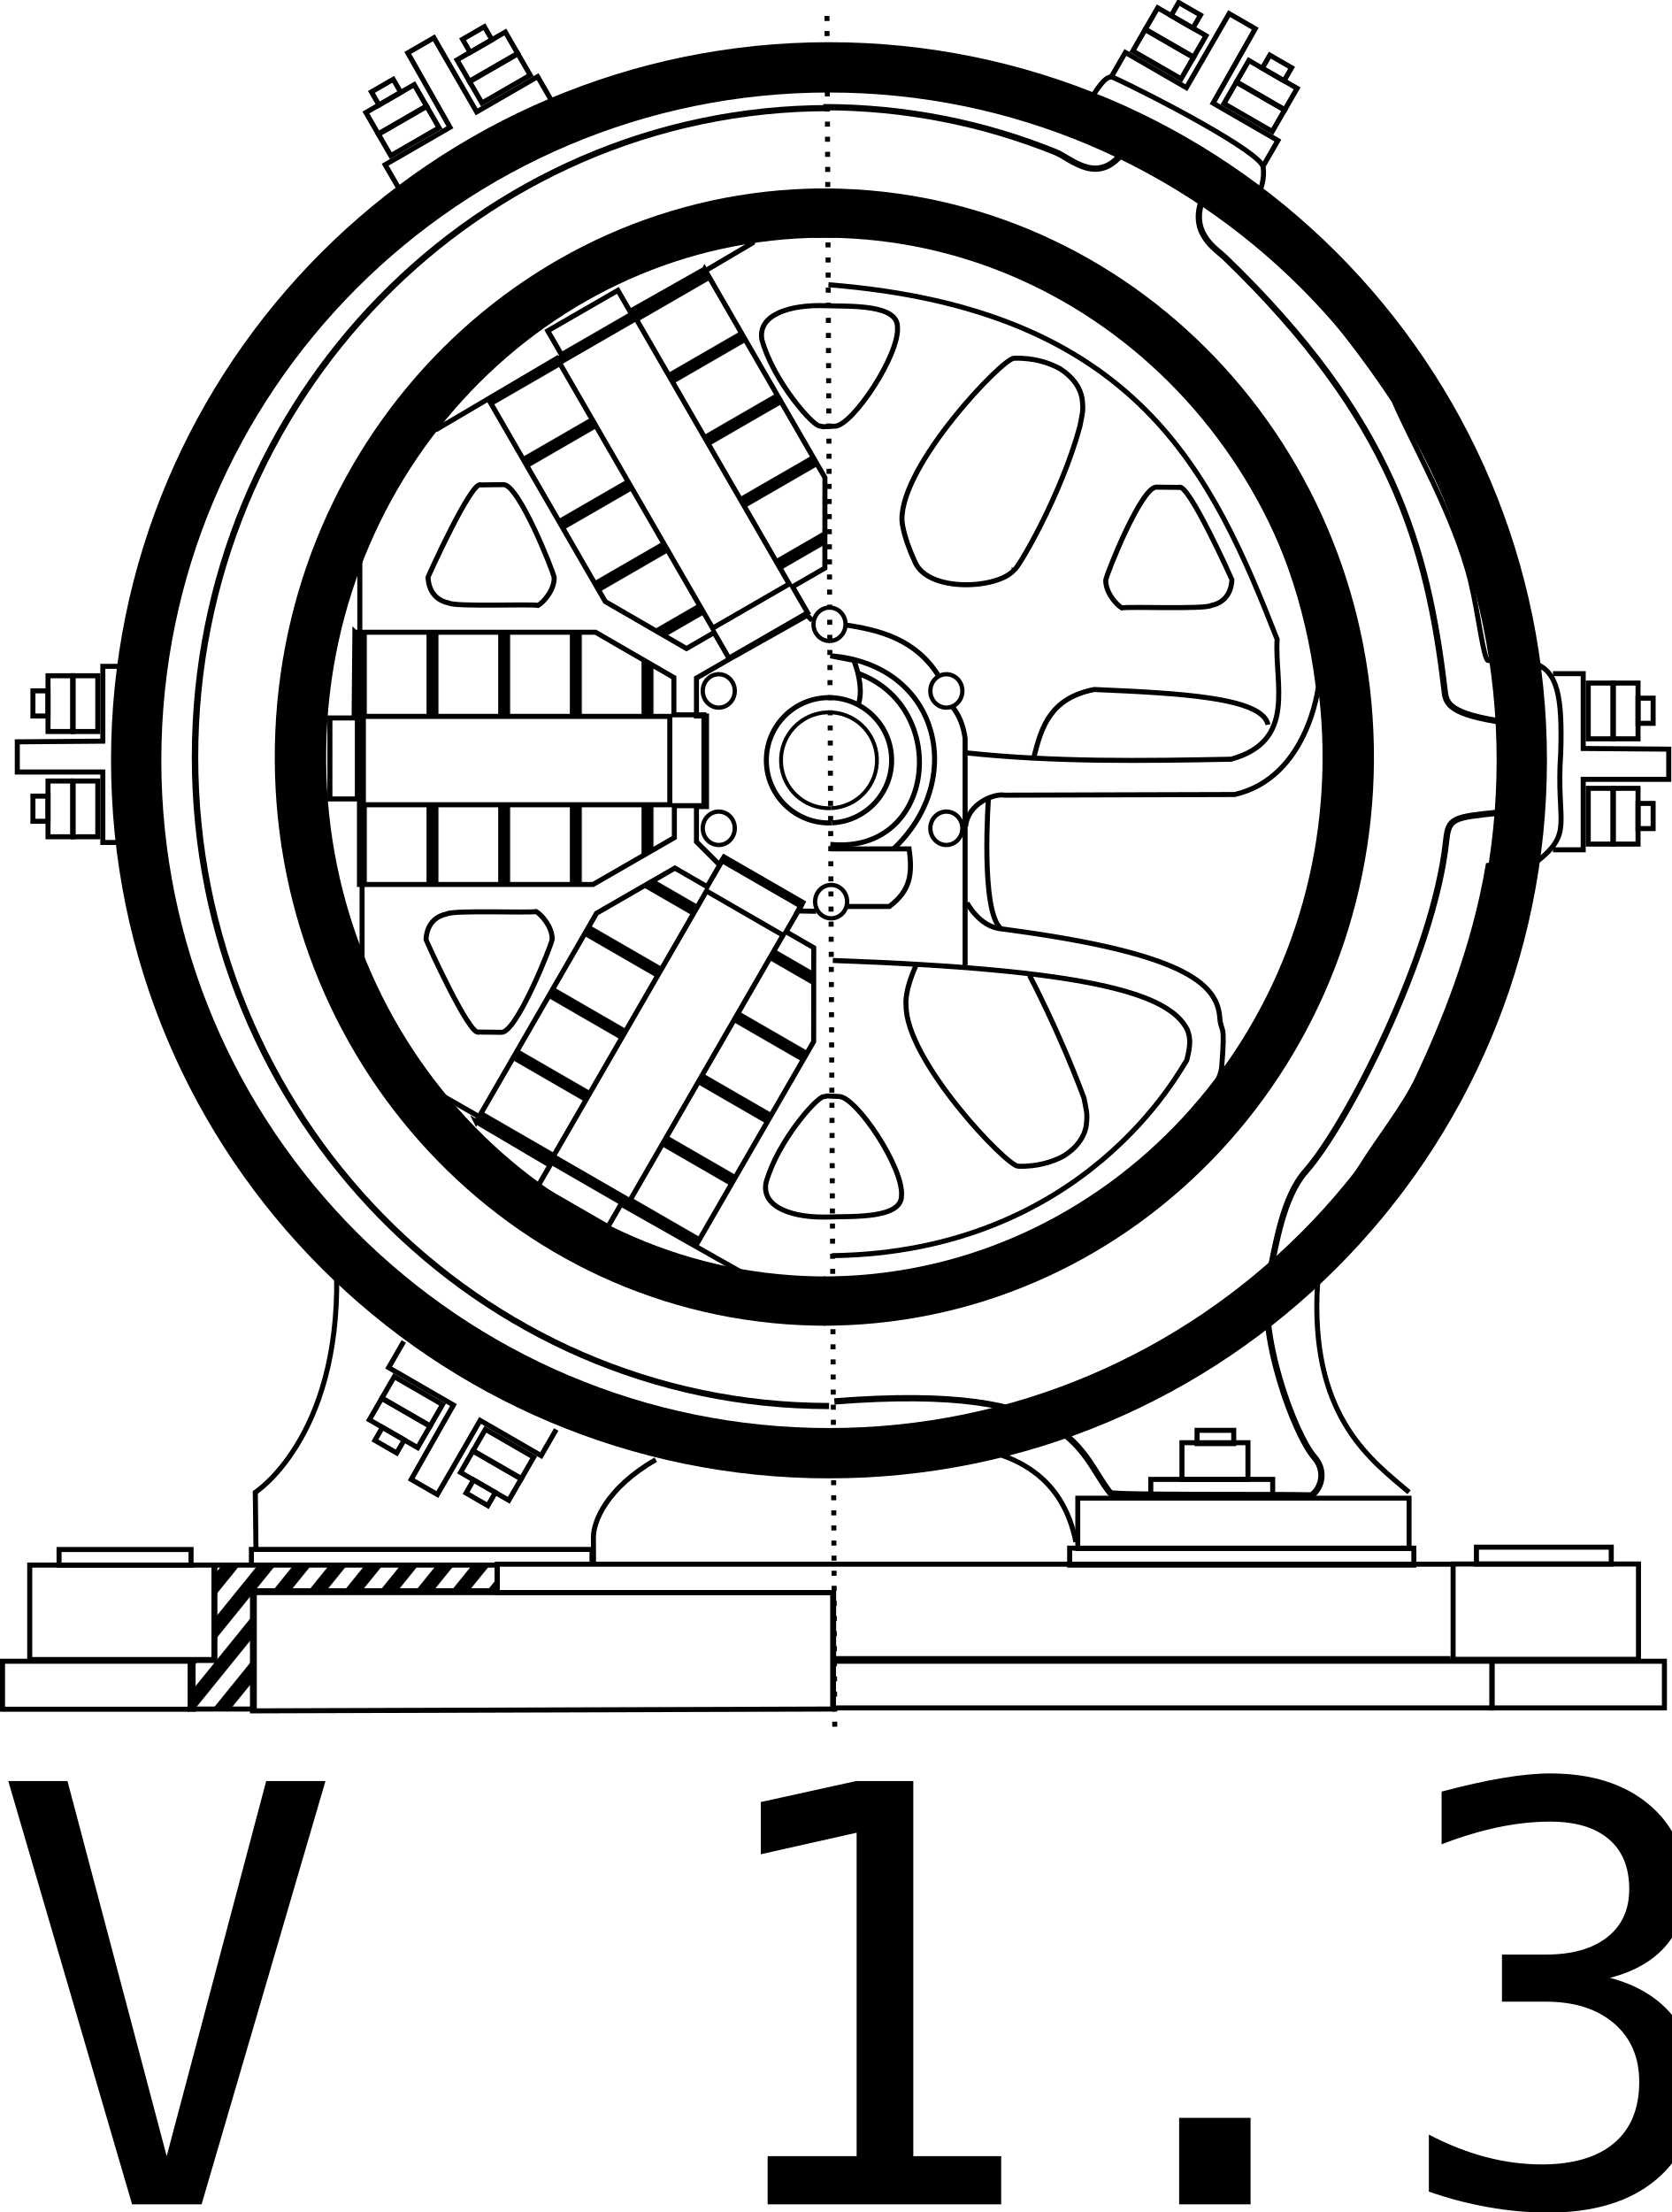
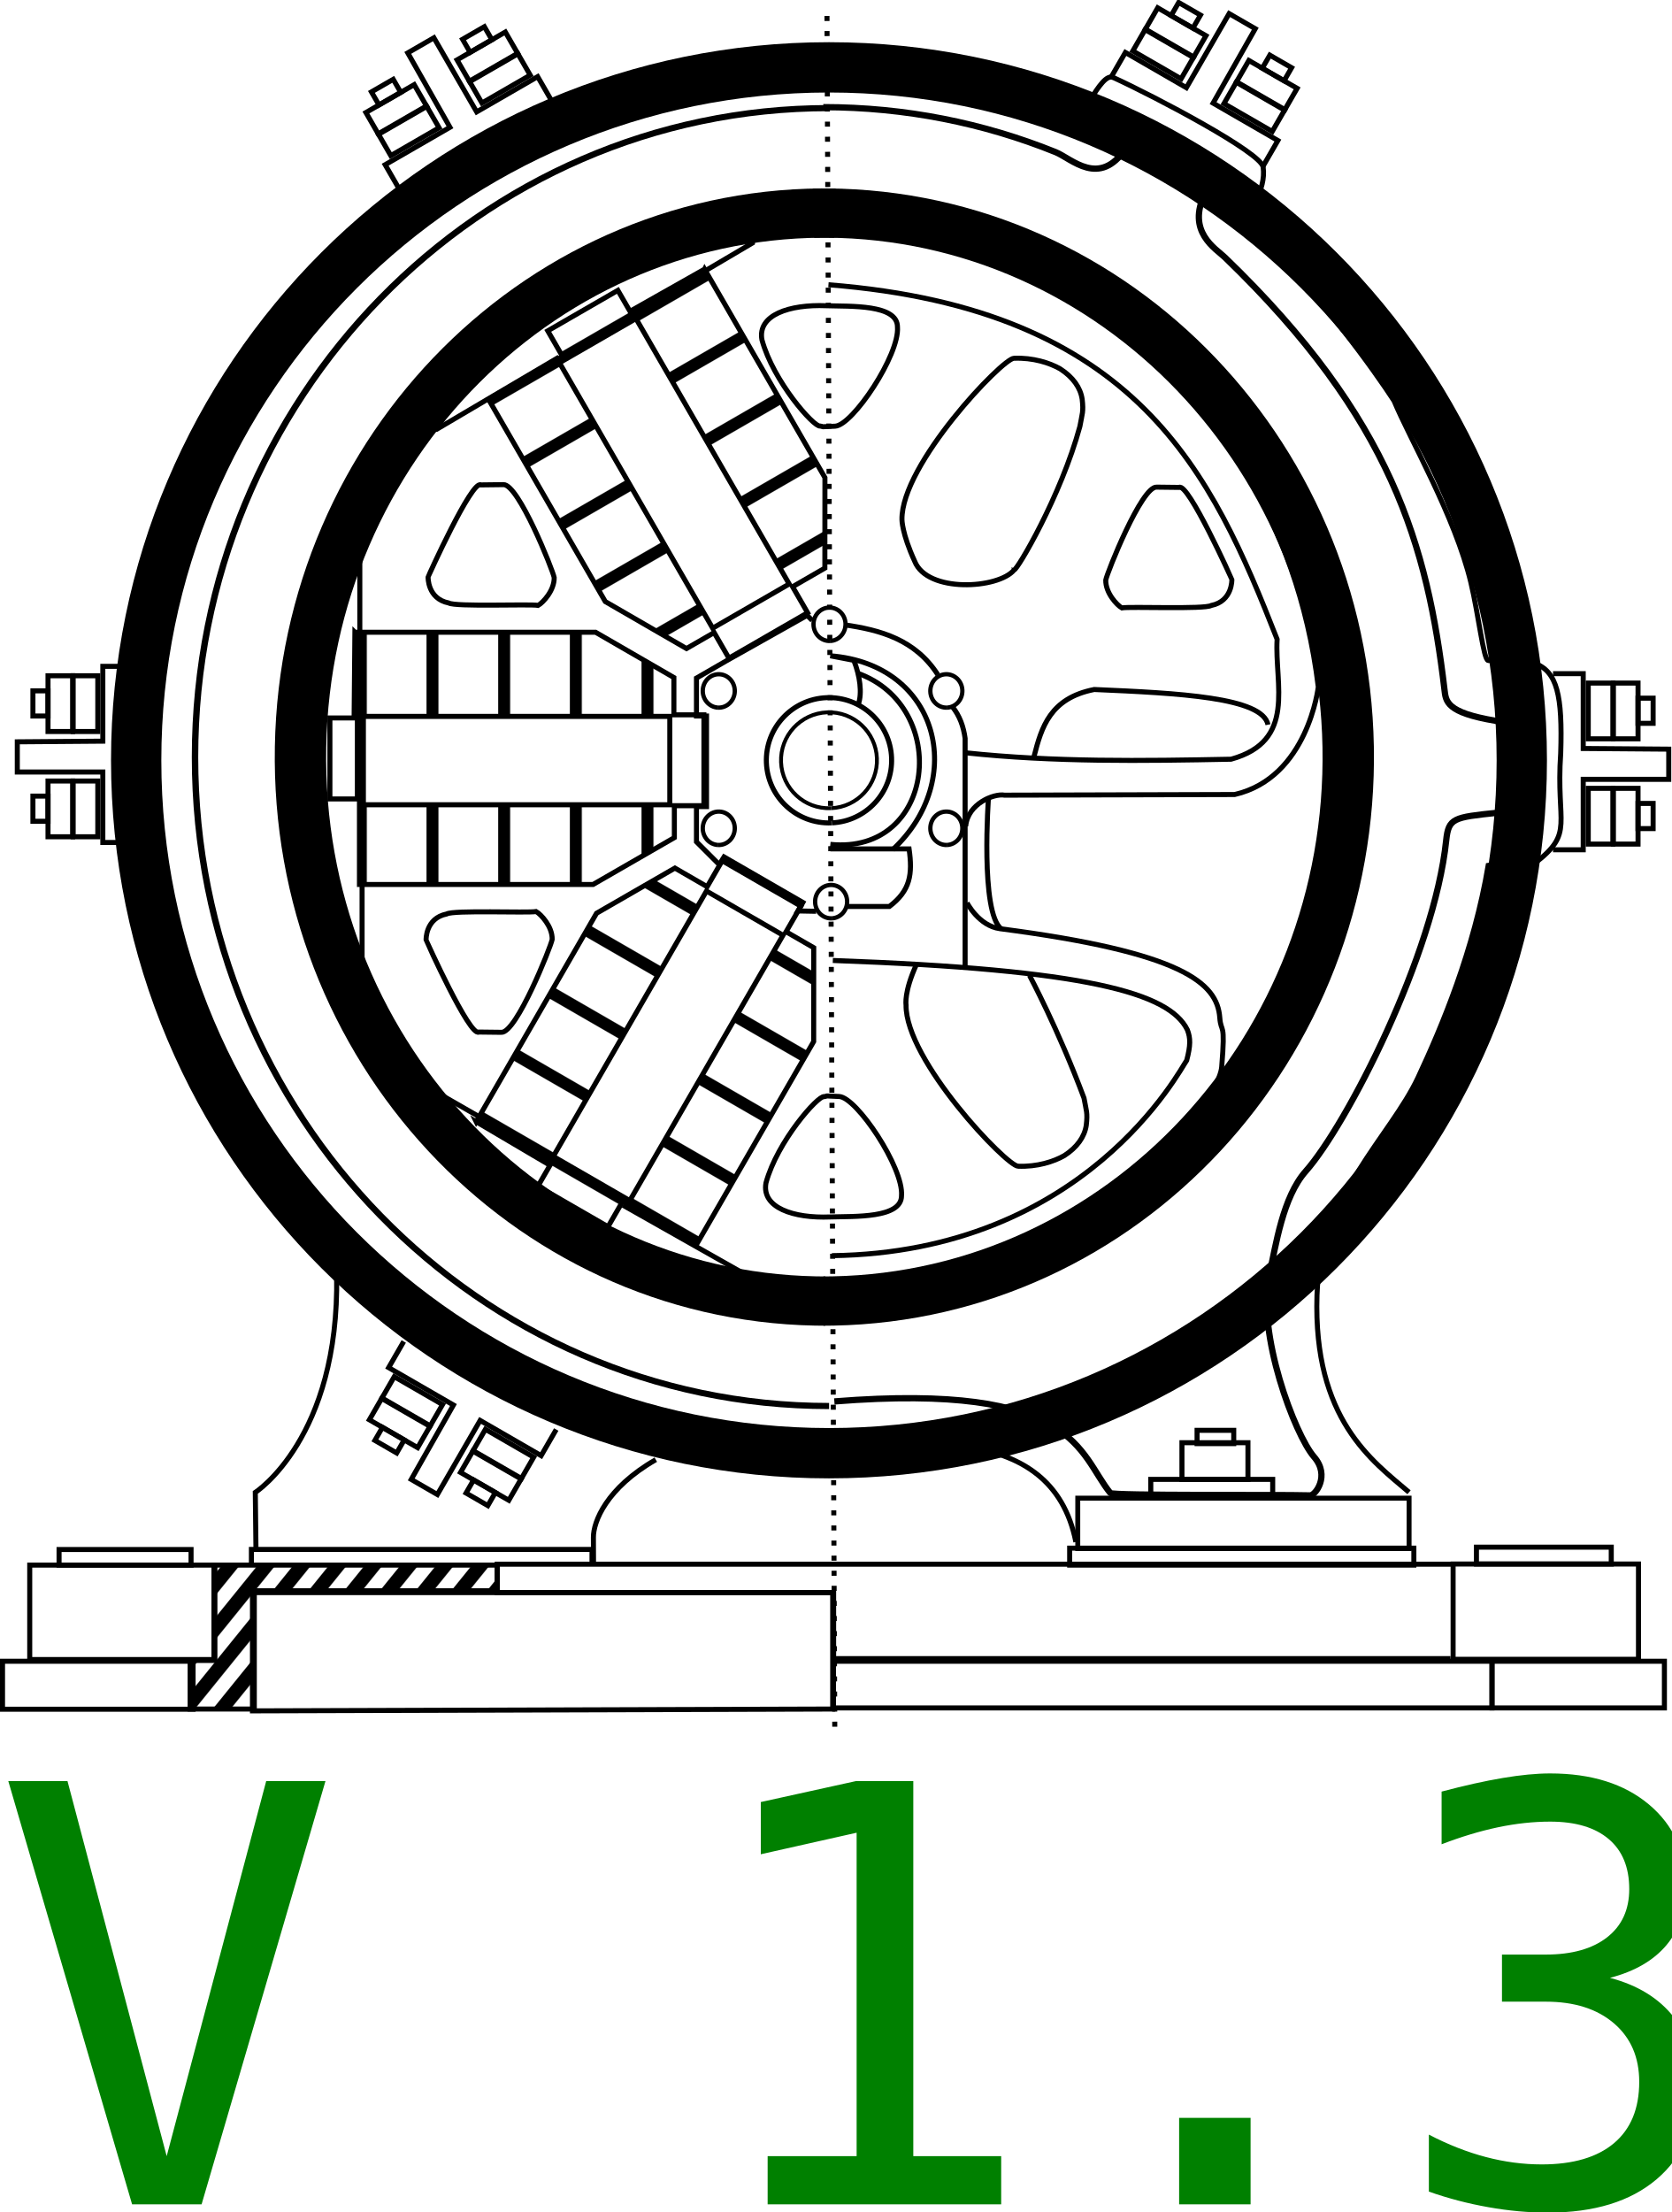
<svg xmlns="http://www.w3.org/2000/svg" xmlns:xlink="http://www.w3.org/1999/xlink" id="svg2" version="1.1" width="332.2" height="439.614">
  <defs id="defs6">
    <pattern xlink:href="#pattern5175" id="pattern3266" patternTransform="matrix(2.143727,1.735777,-5.873137,7.253469,-1.5613,4.55477)" />
    <pattern xlink:href="#pattern7426-9" id="pattern5175" patternTransform="matrix(2.143727,1.735777,-5.873137,7.253469,393.4046,422.3592)" />
    <pattern id="Strips1_5" patternTransform="matrix(2.374365,0,0,23.24452,963.3226,-26.48904)" height="1" width="6" patternUnits="userSpaceOnUse">
      <rect id="rect4506" height="2" width="1" y="-0.5" x="0" style="fill:black;stroke:none" />
    </pattern>
    <pattern xlink:href="#pattern6826-1" id="pattern7426" patternTransform="matrix(2.143727,1.735777,-5.873137,7.253469,933.9563,-0.700572)" />
    <pattern xlink:href="#pattern5977" id="pattern6863" patternTransform="matrix(0.122162,0,0,0.8356573,-2.382726,21.0702)" />
    <pattern xlink:href="#pattern5803-2" id="pattern6826" patternTransform="matrix(0.5677918,0.4597413,-4.527338,5.591374,-2.382726,21.0702)" />
    <pattern xlink:href="#pattern5773-9" id="pattern6796" patternTransform="matrix(0.2799628,0,0,14.25695,-2.382726,21.0702)" />
    <pattern xlink:href="#pattern5770-4" id="pattern6793" patternTransform="matrix(0.1399814,0.2424549,-12.34688,7.128476,212.5235,-49.50297)" />
    <pattern xlink:href="#pattern5767-6" id="pattern6790" patternTransform="matrix(0.1399814,-0.2424549,-12.34688,-7.128476,211.4627,395.3982)" />
    <pattern patternTransform="matrix(0.122162,0,0,0.8356573,-2.382726,-6.9298)" id="pattern5977" xlink:href="#pattern5840-2" />
    <pattern xlink:href="#pattern2955-9-0" id="pattern5767-6" patternTransform="matrix(0.1399814,-0.2424549,-12.34688,-7.128476,211.4627,367.3982)" />
    <pattern patternTransform="matrix(0.1399814,-0.2424549,-12.34688,-7.128476,213.8454,374.328)" id="pattern2955-9-0" xlink:href="#pattern2922-5-3-1" />
    <pattern patternTransform="matrix(0.1399814,0.2424549,-12.34688,7.128476,214.9062,-70.57317)" id="pattern2922-5-3-1" xlink:href="#Strips1_2-8-0-2-2" />
    <pattern id="Strips1_2-8-0-2-2" patternTransform="scale(0.2799628,14.25695)" height="1" width="3" patternUnits="userSpaceOnUse">
      <rect id="rect4410-9-4-0-5" height="2" width="1" y="-0.5" x="0" style="fill:black;stroke:none" />
    </pattern>
    <pattern xlink:href="#pattern2922-3-2" id="pattern5770-4" patternTransform="matrix(0.1399814,0.2424549,-12.34688,7.128476,212.5235,-77.50297)" />
    <pattern patternTransform="matrix(0.1399814,0.2424549,-12.34688,7.128476,214.9062,-70.57317)" id="pattern2922-3-2" xlink:href="#Strips1_2-8-7-5" />
    <pattern id="Strips1_2-8-7-5" patternTransform="scale(0.2799628,14.25695)" height="1" width="3" patternUnits="userSpaceOnUse">
      <rect id="rect4410-9-7-3" height="2" width="1" y="-0.5" x="0" style="fill:black;stroke:none" />
    </pattern>
    <pattern xlink:href="#Strips1_2-7-6" id="pattern5773-9" patternTransform="matrix(0.2799628,0,0,14.25695,-2.382726,-6.9298)" />
    <pattern id="Strips1_2-7-6" patternTransform="scale(0.2799628,14.25695)" height="1" width="3" patternUnits="userSpaceOnUse">
      <rect id="rect4410-7-3" height="2" width="1" y="-0.5" x="0" style="fill:black;stroke:none" />
    </pattern>
    <pattern xlink:href="#Strips1_1-8-8" id="pattern5803-2" patternTransform="matrix(0.5677918,0.4597413,-4.527338,5.591374,-2.382726,-6.9298)" />
    <pattern id="Strips1_1-8-8" patternTransform="matrix(0.5677918,0.4597413,-4.527338,5.591374,0,0)" height="1" width="2" patternUnits="userSpaceOnUse">
      <rect id="rect4496-0-1" height="2" width="1" y="-0.5" x="0" style="fill:black;stroke:none" />
    </pattern>
    <pattern xlink:href="#Wavy-5-5" id="pattern5840-2" patternTransform="matrix(0.122162,0,0,0.8356573,947.491,0)" />
    <pattern id="Wavy-5-5" height="5.181" width="30.066" patternUnits="userSpaceOnUse" patternTransform="scale(0.122162,0.8356573)">
      <path id="path5116-5-3" d="M 7.597,0.061 C 5.079,-0.187 2.656,0.302 -0.01,1.788 L -0.01,3.061 C 2.773,1.431 5.173,1.052 7.472,1.280 C 9.770,1.508 11.969,2.361 14.253,3.218 C 18.820,4.931 23.804,6.676 30.066,3.061 L 30.062,1.788 C 23.622,5.497 19.246,3.770 14.691,2.061 C 12.413,1.207 10.115,0.311 7.597,0.061 z " style="fill:black;stroke:none;" />
    </pattern>
    <pattern xlink:href="#pattern5803-2-7" id="pattern6826-1" patternTransform="matrix(0.5677918,0.4597413,-4.527338,5.591374,-2.382726,21.0702)" />
    <pattern xlink:href="#Strips1_1-8-8-3" id="pattern5803-2-7" patternTransform="matrix(0.5677918,0.4597413,-4.527338,5.591374,-2.382726,-6.9298)" />
    <pattern id="Strips1_1-8-8-3" patternTransform="matrix(0.5677918,0.4597413,-4.527338,5.591374,0,0)" height="1" width="2" patternUnits="userSpaceOnUse">
      <rect id="rect4496-0-1-2" height="2" width="1" y="-0.5" x="0" style="fill:black;stroke:none" />
    </pattern>
    <pattern patternTransform="matrix(1.187183,2.056261,-20.13035,11.62226,1129.898,-58.34069)" id="pattern3000" xlink:href="#Strips1_5-1" />
    <pattern id="Strips1_5-1" patternTransform="matrix(2.374365,0,0,23.24452,933.1368,-26.48904)" height="1" width="6" patternUnits="userSpaceOnUse">
      <rect id="rect4506-7" height="2" width="1" y="-0.5" x="0" style="fill:black;stroke:none" />
    </pattern>
    <pattern patternTransform="matrix(1.187183,-2.056261,20.13035,11.62226,822.9459,183.4257)" id="pattern3032" xlink:href="#Strips1_5-9" />
    <pattern id="Strips1_5-9" patternTransform="matrix(2.374365,0,0,23.24452,933.1368,-26.48904)" height="1" width="6" patternUnits="userSpaceOnUse">
      <rect id="rect4506-0" height="2" width="1" y="-0.5" x="0" style="fill:black;stroke:none" />
    </pattern>
    <pattern patternTransform="matrix(1.187183,-2.056261,20.13035,11.62226,877.0415,183.8742)" id="pattern3027" xlink:href="#Strips1_5-93" />
    <pattern id="Strips1_5-93" patternTransform="matrix(2.374365,0,0,23.24452,909.1368,-26.48904)" height="1" width="6" patternUnits="userSpaceOnUse">
      <rect id="rect4506-5" height="2" width="1" y="-0.5" x="0" style="fill:black;stroke:none" />
    </pattern>
    <pattern patternTransform="matrix(1.187183,2.056261,-20.13035,11.62226,1185.961,-59.59093)" id="pattern3060" xlink:href="#pattern3027-0" />
    <pattern patternTransform="matrix(1.187183,-2.056261,20.13035,11.62226,822.8557,183.8742)" id="pattern3027-0" xlink:href="#Strips1_5-93-5" />
    <pattern id="Strips1_5-93-5" patternTransform="matrix(2.374365,0,0,23.24452,909.1368,-26.48904)" height="1" width="6" patternUnits="userSpaceOnUse">
      <rect id="rect4506-5-6" height="2" width="1" y="-0.5" x="0" style="fill:black;stroke:none" />
    </pattern>
    <pattern patternTransform="matrix(1.187183,2.056261,-20.13035,11.62226,645.409,363.4689)" id="pattern3060-9" xlink:href="#pattern3027-0-6" />
    <pattern patternTransform="matrix(1.187183,-2.056261,20.13035,11.62226,822.8557,183.8742)" id="pattern3027-0-6" xlink:href="#Strips1_5-93-5-6" />
    <pattern id="Strips1_5-93-5-6" patternTransform="matrix(2.374365,0,0,23.24452,909.1368,-26.48904)" height="1" width="6" patternUnits="userSpaceOnUse">
      <rect id="rect4506-5-6-4" height="2" width="1" y="-0.5" x="0" style="fill:black;stroke:none" />
    </pattern>
    <pattern patternTransform="matrix(1.187183,-2.056261,20.13035,11.62226,336.4898,606.934)" id="pattern3027-1" xlink:href="#Strips1_5-93-9" />
    <pattern id="Strips1_5-93-9" patternTransform="matrix(2.374365,0,0,23.24452,909.1368,-26.48904)" height="1" width="6" patternUnits="userSpaceOnUse">
      <rect id="rect4506-5-8" height="2" width="1" y="-0.5" x="0" style="fill:black;stroke:none" />
    </pattern>
    <pattern xlink:href="#pattern6826-1-0" id="pattern7426-9" patternTransform="matrix(2.143727,1.735777,-5.873137,7.253469,393.4046,422.3592)" />
    <pattern xlink:href="#pattern5803-2-7-5" id="pattern6826-1-0" patternTransform="matrix(0.5677918,0.4597413,-4.527338,5.591374,-2.382726,21.0702)" />
    <pattern xlink:href="#Strips1_1-8-8-3-5" id="pattern5803-2-7-5" patternTransform="matrix(0.5677918,0.4597413,-4.527338,5.591374,-2.382726,-6.9298)" />
    <pattern id="Strips1_1-8-8-3-5" patternTransform="matrix(0.5677918,0.4597413,-4.527338,5.591374,0,0)" height="1" width="2" patternUnits="userSpaceOnUse">
      <rect id="rect4496-0-1-2-0" height="2" width="1" y="-0.5" x="0" style="fill:black;stroke:none" />
    </pattern>
  </defs>
  <text xml:space="preserve" style="font-size:48px;font-style:normal;font-weight:normal;fill:#000000;fill-opacity:1;stroke:none;font-family:Bitstream Vera Sans" x="-292.176" y="448.235" id="text7353">
    <tspan id="tspan7355" x="-292.176" y="448.235" />
  </text>
  <g id="g5056" transform="translate(-935.5176,-6.3852212e-8)">
    <path id="path2993-8-5-9" d="m 1096.956,123.299 -1,-1 -16,9 -6,3.464 0,7.536 2,0 0,18 -2,0 0,7 4.537,4.537 0.944,-1.529 15.667,9.045 -0.976,1.69 3.613,0.067" style="fill:none;stroke:#000000;stroke-width:1px;stroke-linecap:butt;stroke-linejoin:miter;stroke-opacity:1" />
    <path transform="translate(931.615,-0.913422)" d="m 169.181,164.453 c -6.871,0.276 -12.665,-5.071 -12.94,-11.943 -0.276,-6.871 5.071,-12.665 11.943,-12.94 6.871,-0.276 12.665,5.071 12.94,11.943 0.275,6.852 -5.042,12.636 -11.892,12.938" id="path5208-2-8-8" style="fill:none;stroke:#000000;stroke-width:1;stroke-linecap:butt;stroke-miterlimit:4;stroke-opacity:1;stroke-dasharray:none;stroke-dashoffset:0" />
    <path id="path2822-7-7-3-8" d="m 1099.169,21.296 c 16.301,0 31.871,3.167 46.146,8.926 3.243,1.308 8.717,7.139 14.006,-0.766 3.574,-5.341 18.587,3.211 15.742,8.932 -3.804,7.65 2.136,11.034 3.93,12.764 33.329,32.129 40.262,57.54 43.639,85.838 0.291,2.436 0.288,4.605 10.207,6.271 5.094,0.856 4.695,18.467 0.322,18.266 -8.746,0.916 -9.713,1.046 -10.177,5.482 -2.383,22.764 -19.778,56.562 -27.922,65.764 -4.575,5.17 -5.916,14.654 -7.255,20.691 -2.543,11.466 5.088,31.685 8.906,36.075 3.278,3.77 0.219,7.688 -0.775,7.66 -6.551,-0.186 -39.259,0.089 -39.714,-0.471 -6.342,-7.805 -6.606,-22.042 -54.862,-18.207" style="fill:none;stroke:#000000;stroke-width:1.25;stroke-linecap:butt;stroke-miterlimit:4;stroke-opacity:1;stroke-dasharray:none;stroke-dashoffset:0" />
    <path id="path3621-1-9-9" d="m 1101.058,287.255 c 14.555,0.245 43.427,-5.385 48.314,19.197" style="fill:none;stroke:#000000;stroke-width:1px;stroke-linecap:butt;stroke-linejoin:miter;stroke-opacity:1" />
    <rect y="297.745" x="1149.748" height="10.006" width="65.857" id="rect3623-4-1-8" style="fill:none;stroke:#000000;stroke-width:0.979;stroke-linecap:butt;stroke-miterlimit:4;stroke-opacity:1;stroke-dasharray:none;stroke-dashoffset:0" />
    <path id="path3625-6-4-9" d="m 1215.595,296.574 c -7.215,-6.184 -19.071,-14.441 -18.295,-39.167 0.622,-19.817 14.565,-31.476 20.099,-43.289 4.762,-10.165 11.11,-25.354 13.928,-42.14 4.897,-0.938 4.508,0.157 9.245,-0.39 8.017,-6.195 4.179,-7.549 5.171,-21.888 0.364,-11.479 -0.674,-16.259 -5.229,-17.899 -5.129,-0.457 -5.977,-0.352 -9.181,-0.533 -0.928,-0.052 -1.921,-9.151 -3.459,-15.555 -3.139,-13.065 -12.125,-28.501 -15.257,-36.042 -3.695,-5.711 -15.259,-21.937 -25.322,-30.717 -0.735,-0.641 -4.625,-2.584 -3.804,-6.606 0.025,-0.121 3.757,-4.44 3.106,-9.132 -0.403,-2.9 -21.358,-13.955 -29.79,-17.813 -2.694,-1.232 -6.292,9.823 -9.122,8.657 -16.684,-6.868 -42.17,-8.217 -47.25,-8.137" style="fill:none;stroke:#000000;stroke-width:1px;stroke-linecap:butt;stroke-linejoin:miter;stroke-opacity:1" />
    <path id="path3665-9-2-4" d="m 1099.899,3.169 1.546,340.13" style="fill:none;stroke:#000000;stroke-width:1;stroke-linecap:butt;stroke-linejoin:miter;stroke-miterlimit:4;stroke-opacity:1;stroke-dasharray:1, 2;stroke-dashoffset:0" />
    <rect y="294.013" x="1164.262" height="3.189" width="24.233" id="rect3749-4-7-4" style="fill:none;stroke:#000000;stroke-width:1;stroke-linecap:butt;stroke-miterlimit:4;stroke-opacity:1;stroke-dasharray:none;stroke-dashoffset:0" />
    <rect y="286.725" x="1170.456" height="7.288" width="13.119" id="rect3751-9-0-1" style="fill:none;stroke:#000000;stroke-width:1;stroke-linecap:butt;stroke-miterlimit:4;stroke-opacity:1;stroke-dasharray:none;stroke-dashoffset:0" />
    <rect y="284.265" x="1173.463" height="2.642" width="7.288" id="rect3753-8-5-5" style="fill:none;stroke:#000000;stroke-width:1;stroke-linecap:butt;stroke-miterlimit:4;stroke-opacity:1;stroke-dasharray:none;stroke-dashoffset:0" />
    <rect y="307.679" x="1148.137" height="3.371" width="68.417" id="rect3755-4-0-3" style="fill:none;stroke:#000000;stroke-width:1;stroke-linecap:butt;stroke-miterlimit:4;stroke-opacity:1;stroke-dasharray:none;stroke-dashoffset:0" />
    <rect y="330.158" x="936.018" height="9.534" width="37.878" id="rect3757-6-4-3" style="fill:none;stroke:#000000;stroke-width:1;stroke-linecap:butt;stroke-miterlimit:4;stroke-opacity:1;stroke-dasharray:none;stroke-dashoffset:0" />
    <rect y="330.158" x="1232.086" height="9.276" width="34.271" id="rect3759-9-2-1" style="fill:none;stroke:#000000;stroke-width:1;stroke-linecap:butt;stroke-miterlimit:4;stroke-opacity:1;stroke-dasharray:none;stroke-dashoffset:0" />
    <rect y="310.832" x="1224.355" height="18.939" width="36.847" id="rect3761-9-4-8" style="fill:none;stroke:#000000;stroke-width:1;stroke-linecap:butt;stroke-miterlimit:4;stroke-opacity:1;stroke-dasharray:none;stroke-dashoffset:0" />
    <rect y="307.483" x="1228.994" height="3.35" width="26.798" id="rect3763-7-9-3" style="fill:none;stroke:#000000;stroke-width:1;stroke-linecap:butt;stroke-miterlimit:4;stroke-opacity:1;stroke-dasharray:none;stroke-dashoffset:0" />
    <rect y="330.158" x="1101.187" height="9.276" width="130.899" id="rect3765-8-0-9" style="fill:none;stroke:#000000;stroke-width:1;stroke-linecap:butt;stroke-miterlimit:4;stroke-opacity:1;stroke-dasharray:none;stroke-dashoffset:0" />
    <path id="path3769-0-1-1" d="m 1224.389,310.867 -190.038,0 0,5.648 66.869,0 0,13.119 122.623,0" style="fill:none;stroke:#000000;stroke-width:1px;stroke-linecap:butt;stroke-linejoin:miter;stroke-opacity:1" />
    <path id="path3771-1-5-3" d="m 1101.037,339.655 0,-23.14 -115.335,0 0,23.504 115.335,-0.364 z" style="fill:none;stroke:#000000;stroke-width:1px;stroke-linecap:butt;stroke-linejoin:miter;stroke-opacity:1" />
    <path id="path3773-4-0-8" d="m 973.312,339.655 0,-9.657 4.737,0 0,-18.949 56.301,0 0,5.102 -48.284,0 0,23.504 -12.754,0 z" style="fill:url(#pattern7426);fill-opacity:1;stroke:#000000;stroke-width:1px;stroke-linecap:butt;stroke-linejoin:miter;stroke-opacity:1" />
    <rect y="311.049" x="941.427" height="18.767" width="36.805" id="rect5265-3-4-0" style="fill:none;stroke:#000000;stroke-width:1;stroke-linecap:butt;stroke-miterlimit:4;stroke-opacity:1;stroke-dasharray:none;stroke-dashoffset:0" />
    <rect y="307.952" x="947.257" height="3.097" width="26.237" id="rect5267-5-1-2" style="fill:none;stroke:#000000;stroke-width:1;stroke-linecap:butt;stroke-miterlimit:4;stroke-opacity:1;stroke-dasharray:none;stroke-dashoffset:0" />
    <path id="path5290-9-9-7" d="m 1065.872,290.096 c -9.839,5.648 -12.425,12.359 -12.401,15.456 0.024,3.055 0.022,5.186 0.022,5.186" style="fill:none;stroke:#000000;stroke-width:1px;stroke-linecap:butt;stroke-linejoin:miter;stroke-opacity:1" />
    <path id="path5292-4-4-7" d="m 986.393,307.74 -0.129,-11.144 c 0,0 16.749,-10.758 16.169,-43.16" style="fill:none;stroke:#000000;stroke-width:1px;stroke-linecap:butt;stroke-linejoin:miter;stroke-opacity:1" />
    <path id="path5294-3-4-8" d="m 985.491,310.897 0,-2.963 67.704,0 0,3.092" style="fill:none;stroke:#000000;stroke-width:1px;stroke-linecap:butt;stroke-linejoin:miter;stroke-opacity:1" />
    <path id="path5296-8-2-0" d="m 1100.885,249.55 c 50.375,-0.644 69.231,-37.021 70.519,-38.825 0.773,-2.963 0.773,-4.38 0.129,-6.055 -3.607,-7.344 -19.97,-11.982 -70.474,-13.786" style="fill:none;stroke:#000000;stroke-width:1px;stroke-linecap:butt;stroke-linejoin:miter;stroke-opacity:1" />
    <path id="path5298-5-1-4" d="m 1100.633,258.507 c 41.774,0.647 76.955,-37.088 77.728,-46.493 0.773,-9.405 -0.135,-6.449 -0.387,-9.792 -0.516,-6.854 -7.377,-12.937 -43.676,-17.651 -4.224,-0.549 -6.571,-5.153 -6.571,-5.153" style="fill:none;stroke:#000000;stroke-width:1px;stroke-linecap:butt;stroke-linejoin:miter;stroke-opacity:1" />
    <path id="path5300-5-4-1" d="m 1127.47,164.216 c 0.387,-4.509 5.669,-6.571 7.73,-6.184 l 45.737,-0.129 c 14.559,-3.35 16.62,-21.387 16.62,-21.387 -8.285,-67.858 -70.607,-95.512 -97.698,-94.157" style="fill:none;stroke:#000000;stroke-width:1px;stroke-linecap:butt;stroke-linejoin:miter;stroke-opacity:1" />
    <path id="path5304-2-2-8" d="m 1132.011,158.335 c 0,0 -1.703,23.094 2.554,26.287" style="fill:none;stroke:#000000;stroke-width:1px;stroke-linecap:butt;stroke-linejoin:miter;stroke-opacity:1" />
    <path id="path5306-8-0-7" d="m 1117.724,191.589 c -2.559,5.569 -2.107,8.127 -2.107,8.127 -0.15,10.987 20.017,32.058 22.275,32.058 3.763,0.151 7.074,-0.903 9.181,-2.107 2.559,-1.656 4.022,-3.744 4.365,-6.02 0.301,-2.559 0,-2.86 -0.452,-5.418 -5.117,-13.696 -10.836,-24.382 -10.836,-24.382" style="fill:none;stroke:#000000;stroke-width:1px;stroke-linecap:butt;stroke-linejoin:miter;stroke-opacity:1" />
    <path id="path5308-3-0-1" d="m 1102.319,217.919 c -3.462,-0.15 -1.923,-0.151 -2.968,0.027 -1.204,-0.301 -9.321,8.862 -11.578,17.139 -0.91,4.92 5.418,7.074 12.793,6.773 4.816,-0.151 14.148,0.301 14.148,-4.214 0.451,-5.569 -8.933,-19.575 -12.395,-19.725 z" style="fill:none;stroke:#000000;stroke-width:1px;stroke-linecap:butt;stroke-linejoin:miter;stroke-opacity:1" />
    <path id="path5332-1-6-3" d="m 1024.31,181.642 c 1.328,-0.8 16.098,-0.174 17.773,-0.479 0.958,0.532 3.246,2.98 3.193,5.534 -0.266,1.437 -7.13,18.677 -10.11,18.465 l -4.47,-0.053 c -1.783,1.074 -10.47,-18.221 -10.483,-18.305 0,0 -0.16,-4.31 4.097,-5.162 z" style="fill:none;stroke:#000000;stroke-width:1px;stroke-linecap:butt;stroke-linejoin:miter;stroke-opacity:1" />
    <path id="path5332-8-8-4-2" d="m 1024.709,119.837 c 1.328,0.8 16.098,0.174 17.773,0.479 0.958,-0.532 3.246,-2.98 3.193,-5.534 -0.266,-1.437 -7.13,-18.677 -10.11,-18.465 l -4.47,0.053 c -1.783,-1.074 -10.47,18.221 -10.483,18.305 0,0 -0.16,4.31 4.097,5.162 z" style="fill:none;stroke:#000000;stroke-width:1px;stroke-linecap:butt;stroke-linejoin:miter;stroke-opacity:1" />
    <path id="path5308-9-2-0-1" d="m 1101.515,84.699 c -3.462,0.15 -1.923,0.151 -2.968,-0.027 -1.204,0.301 -9.321,-8.862 -11.578,-17.139 -0.91,-4.92 5.418,-7.074 12.793,-6.773 4.816,0.151 14.148,-0.301 14.148,4.214 0.452,5.569 -8.933,19.575 -12.395,19.725 z" style="fill:none;stroke:#000000;stroke-width:1px;stroke-linecap:butt;stroke-linejoin:miter;stroke-opacity:1" />
    <path id="path5306-6-7-5-2" d="m 1137.106,113.262 c -3.142,3.804 -17.283,4.616 -19.772,-1.715 -2.559,-5.569 -2.533,-8.287 -2.533,-8.287 -0.15,-10.987 20.017,-32.058 22.275,-32.058 3.763,-0.151 7.074,0.903 9.181,2.107 2.559,1.656 4.022,3.744 4.365,6.02 0.301,2.559 0,2.86 -0.452,5.418 -3.775,13.888 -12.487,28.597 -13.064,28.514 z" style="fill:none;stroke:#000000;stroke-width:1px;stroke-linecap:butt;stroke-linejoin:miter;stroke-opacity:1" />
    <path id="path5332-8-2-0-5-7" d="m 1176.277,120.333 c -1.329,0.8 -16.098,0.174 -17.773,0.479 -0.958,-0.532 -3.246,-2.98 -3.193,-5.534 0.266,-1.437 7.13,-18.677 10.11,-18.465 l 4.47,0.053 c 1.783,-1.074 10.47,18.221 10.483,18.305 0,0 0.16,4.31 -4.097,5.162 z" style="fill:none;stroke:#000000;stroke-width:1px;stroke-linecap:butt;stroke-linejoin:miter;stroke-opacity:1" />
    <path id="path5422-5-5-1" d="m 1141.053,150.351 c 1.495,-5.855 3.203,-11.59 11.965,-13.32 16.814,0.73 33.449,1.552 34.541,6.999" style="fill:none;stroke:#000000;stroke-width:1px;stroke-linecap:butt;stroke-linejoin:miter;stroke-opacity:1" />
    <path id="path5424-2-3-0" d="m 1127.435,149.608 c 17.595,1.882 35.191,1.618 52.786,1.277 13.1,-3.611 8.626,-14.88 9.152,-23.839 -12.897,-32.837 -27.582,-65.617 -89.183,-70.453" style="fill:none;stroke:#000000;stroke-width:1px;stroke-linecap:butt;stroke-linejoin:miter;stroke-opacity:1" />
    <path id="path5428-6-4-0" d="m 1121.938,134.096 c -4.505,-6.989 -11.383,-8.892 -18.663,-9.933 m 24.081,67.728 0,-45.152 c -0.317,-2.286 -1.041,-4.436 -2.559,-6.321" style="fill:none;stroke:#000000;stroke-width:1px;stroke-linecap:butt;stroke-linejoin:miter;stroke-opacity:1" />
    <path transform="matrix(0.8543645,0,0,0.8543645,961.5989,19.30864)" d="m 189.796,142.005 c -2.056,0.086 -3.789,-1.582 -3.871,-3.726 -0.082,-2.144 1.517,-3.951 3.573,-4.037 2.056,-0.086 3.789,1.582 3.871,3.726 0.082,2.138 -1.509,3.942 -3.558,4.036" id="path5442-1-2-7" style="fill:none;stroke:#000000;stroke-width:1;stroke-linecap:butt;stroke-miterlimit:4;stroke-opacity:1;stroke-dasharray:none;stroke-dashoffset:0" />
    <path transform="matrix(0.8543645,0,0,0.8543645,961.5989,46.60634)" d="m 189.796,142.005 c -2.056,0.086 -3.789,-1.582 -3.871,-3.726 -0.082,-2.144 1.517,-3.951 3.573,-4.037 2.056,-0.086 3.789,1.582 3.871,3.726 0.082,2.138 -1.509,3.942 -3.558,4.036" id="path5442-0-1-3-4" style="fill:none;stroke:#000000;stroke-width:1;stroke-linecap:butt;stroke-miterlimit:4;stroke-opacity:1;stroke-dasharray:none;stroke-dashoffset:0" />
    <path transform="matrix(0.8543645,0,0,0.8543645,938.6946,61.1864)" d="m 189.796,142.005 c -2.056,0.086 -3.789,-1.582 -3.871,-3.726 -0.082,-2.144 1.517,-3.951 3.573,-4.037 2.056,-0.086 3.789,1.582 3.871,3.726 0.082,2.138 -1.509,3.942 -3.558,4.036" id="path5442-8-7-1-7" style="fill:none;stroke:#000000;stroke-width:1;stroke-linecap:butt;stroke-miterlimit:4;stroke-opacity:1;stroke-dasharray:none;stroke-dashoffset:0" />
    <path transform="matrix(0.8543645,0,0,0.8543645,938.3753,6.058888)" d="m 189.796,142.005 c -2.056,0.086 -3.789,-1.582 -3.871,-3.726 -0.082,-2.144 1.517,-3.951 3.573,-4.037 2.056,-0.086 3.789,1.582 3.871,3.726 0.082,2.138 -1.509,3.942 -3.558,4.036" id="path5442-5-8-5-0" style="fill:none;stroke:#000000;stroke-width:1;stroke-linecap:butt;stroke-miterlimit:4;stroke-opacity:1;stroke-dasharray:none;stroke-dashoffset:0" />
    <path id="path5513-8-7-7" d="m 1112.96,168.856 c 14.87,-13.816 9.266,-36.828 -12.393,-38.522 l 4.666,0.903 c 1.21,3.052 1.692,6.476 0.903,8.729" style="fill:none;stroke:#000000;stroke-width:1px;stroke-linecap:butt;stroke-linejoin:miter;stroke-opacity:1" />
    <path id="path5515-6-3-8" d="m 1105.985,133.795 c 18.56,6.576 15.573,36.115 -5.418,34.014" style="fill:none;stroke:#000000;stroke-width:1px;stroke-linecap:butt;stroke-linejoin:miter;stroke-opacity:1" />
    <path id="path5517-7-9-0" d="m 1100.566,168.713 15.652,0 c 0.714,5.029 0.259,8.286 -3.913,11.438 -3.237,0 -6.144,0 -8.579,0" style="fill:none;stroke:#000000;stroke-width:1px;stroke-linecap:butt;stroke-linejoin:miter;stroke-opacity:1" />
    <path transform="matrix(-1.042885,0,0,0.9999134,1218.41,2.717788)" d="m 113.235,18.768 c 66.746,1e-6 120.855,57.749 120.855,128.986 0,71.237 -54.109,128.986 -120.855,128.986" id="path5543-7-8-2" style="fill:none;stroke:#000000;stroke-width:1.224;stroke-linecap:butt;stroke-miterlimit:4;stroke-opacity:1;stroke-dasharray:none;stroke-dashoffset:0" />
    <path id="path2904-4-3-9" d="m 1006.061,125.656 -0.156,17.031 -4.812,0 0,16.094 5.875,0 0,17 46.438,0 16.156,-9.312 0,-6.344 5.875,0 0,-18.062 -5.969,0 0,-7.406 -15.562,-9 -47.844,0 z m 1.688,16.719 60.906,0 0,17.562 -60.906,0 0,-17.562 z" clip-path="none" style="fill:url(#Strips1_5);fill-opacity:1;stroke:#000000;stroke-width:1px;stroke-linecap:butt;stroke-linejoin:miter;stroke-opacity:1" />
    <path id="path5151-2-7-4" d="m 1060.561,62.754 24.517,-14.461 0,-4.044 m -67.898,40.867 5.108,0.213 24.344,-14.359" style="fill:none;stroke:#000000;stroke-width:1px;stroke-linecap:butt;stroke-linejoin:miter;stroke-opacity:1" />
    <path id="path5153-7-6-9" d="m 1059.337,239.518 24.677,13.96 0.426,3.406 m -65.557,-37.461 4.896,-1.49 22.37,12.828" style="fill:none;stroke:#000000;stroke-width:1px;stroke-linecap:butt;stroke-linejoin:miter;stroke-opacity:1" />
    <g transform="translate(933.9563,-0.700572)" id="g5330-2-0-9">
      <rect style="fill:none;stroke:#000000;stroke-width:1;stroke-linecap:butt;stroke-miterlimit:4;stroke-opacity:1;stroke-dasharray:none;stroke-dashoffset:0" id="rect3627-9-8-048-7-9" width="4.896" height="11.08" x="-21" y="135" transform="scale(-1,1)" />
      <path style="fill:none;stroke:#000000;stroke-width:1px;stroke-linecap:butt;stroke-linejoin:miter;stroke-opacity:1" d="m 28,168.131 c -1,0 -6,0 -6,0 l 0,-14 -17,0 0,-6 L 22,148 l 0,-14.869 6,0" id="path5270-2-2-0" />
      <rect style="fill:none;stroke:#000000;stroke-width:1;stroke-linecap:butt;stroke-miterlimit:4;stroke-opacity:1;stroke-dasharray:none;stroke-dashoffset:0" id="rect3627-9-8-0-2-5-0" width="4.896" height="11.08" x="-16" y="135" transform="scale(-1,1)" />
      <rect style="fill:none;stroke:#000000;stroke-width:1;stroke-linecap:butt;stroke-miterlimit:4;stroke-opacity:1;stroke-dasharray:none;stroke-dashoffset:0" id="rect5300-3-1-7" width="3" height="5" x="8.104" y="138" />
      <rect style="fill:none;stroke:#000000;stroke-width:1;stroke-linecap:butt;stroke-miterlimit:4;stroke-opacity:1;stroke-dasharray:none;stroke-dashoffset:0" id="rect3627-9-8-75-3-2-7" width="4.896" height="11.08" x="-21" y="155.92" transform="scale(-1,1)" />
      <rect style="fill:none;stroke:#000000;stroke-width:1;stroke-linecap:butt;stroke-miterlimit:4;stroke-opacity:1;stroke-dasharray:none;stroke-dashoffset:0" id="rect3627-9-8-0-7-2-7-4" width="4.896" height="11.08" x="-16" y="155.92" transform="scale(-1,1)" />
      <rect style="fill:none;stroke:#000000;stroke-width:1;stroke-linecap:butt;stroke-miterlimit:4;stroke-opacity:1;stroke-dasharray:none;stroke-dashoffset:0" id="rect5300-6-7-0-2" width="3" height="5" x="8.104" y="158.92" />
    </g>
    <g id="g5330-5-2-8-2" transform="matrix(0.5,-0.8660254,0.8660254,0.5,886.475,224.2865)">
      <rect style="fill:none;stroke:#000000;stroke-width:1;stroke-linecap:butt;stroke-miterlimit:4;stroke-opacity:1;stroke-dasharray:none;stroke-dashoffset:0" id="rect3627-9-8-04-4-7-5" width="4.896" height="11.08" x="-21" y="135" transform="scale(-1,1)" />
      <path style="fill:none;stroke:#000000;stroke-width:1px;stroke-linecap:butt;stroke-linejoin:miter;stroke-opacity:1" d="m 28,168.131 c -1,0 -6,0 -6,0 l 0,-14 -17,0 0,-6 L 22,148 l 0,-14.869 6,0" id="path5270-9-54-5-4" />
      <rect style="fill:none;stroke:#000000;stroke-width:1;stroke-linecap:butt;stroke-miterlimit:4;stroke-opacity:1;stroke-dasharray:none;stroke-dashoffset:0" id="rect3627-9-8-0-6-1-3-1" width="4.896" height="11.08" x="-16" y="135" transform="scale(-1,1)" />
      <rect style="fill:none;stroke:#000000;stroke-width:1;stroke-linecap:butt;stroke-miterlimit:4;stroke-opacity:1;stroke-dasharray:none;stroke-dashoffset:0" id="rect5300-7-6-2-8" width="3" height="5" x="8.104" y="138" />
      <rect style="fill:none;stroke:#000000;stroke-width:1;stroke-linecap:butt;stroke-miterlimit:4;stroke-opacity:1;stroke-dasharray:none;stroke-dashoffset:0" id="rect3627-9-8-75-4-8-8-7" width="4.896" height="11.08" x="-21" y="155.92" transform="scale(-1,1)" />
      <rect style="fill:none;stroke:#000000;stroke-width:1;stroke-linecap:butt;stroke-miterlimit:4;stroke-opacity:1;stroke-dasharray:none;stroke-dashoffset:0" id="rect3627-9-8-0-7-3-0-9-2" width="4.896" height="11.08" x="-16" y="155.92" transform="scale(-1,1)" />
      <rect style="fill:none;stroke:#000000;stroke-width:1;stroke-linecap:butt;stroke-miterlimit:4;stroke-opacity:1;stroke-dasharray:none;stroke-dashoffset:0" id="rect5300-6-0-4-7-5" width="3" height="5" x="8.104" y="158.92" />
    </g>
    <g id="g5330-5-4-8-3-1" transform="matrix(0.5,0.8660254,0.8660254,-0.5,885.7846,80.24687)">
      <rect style="fill:none;stroke:#000000;stroke-width:1;stroke-linecap:butt;stroke-miterlimit:4;stroke-opacity:1;stroke-dasharray:none;stroke-dashoffset:0" id="rect3627-9-8-04-7-8-0-1" width="4.896" height="11.08" x="-21" y="135" transform="scale(-1,1)" />
      <path style="fill:none;stroke:#000000;stroke-width:1px;stroke-linecap:butt;stroke-linejoin:miter;stroke-opacity:1" d="m 28,168.131 c -1,0 -6,0 -6,0 l 0,-14 -17,0 0,-6 L 22,148 l 0,-14.869 6,0" id="path5270-9-5-3-2-6" />
      <rect style="fill:none;stroke:#000000;stroke-width:1;stroke-linecap:butt;stroke-miterlimit:4;stroke-opacity:1;stroke-dasharray:none;stroke-dashoffset:0" id="rect3627-9-8-0-6-3-5-2-0" width="4.896" height="11.08" x="-16" y="135" transform="scale(-1,1)" />
      <rect style="fill:none;stroke:#000000;stroke-width:1;stroke-linecap:butt;stroke-miterlimit:4;stroke-opacity:1;stroke-dasharray:none;stroke-dashoffset:0" id="rect5300-7-8-2-5-2" width="3" height="5" x="8.104" y="138" />
      <rect style="fill:none;stroke:#000000;stroke-width:1;stroke-linecap:butt;stroke-miterlimit:4;stroke-opacity:1;stroke-dasharray:none;stroke-dashoffset:0" id="rect3627-9-8-75-4-2-4-3-6" width="4.896" height="11.08" x="-21" y="155.92" transform="scale(-1,1)" />
      <rect style="fill:none;stroke:#000000;stroke-width:1;stroke-linecap:butt;stroke-miterlimit:4;stroke-opacity:1;stroke-dasharray:none;stroke-dashoffset:0" id="rect3627-9-8-0-7-3-7-7-0-3" width="4.896" height="11.08" x="-16" y="155.92" transform="scale(-1,1)" />
      <rect style="fill:none;stroke:#000000;stroke-width:1;stroke-linecap:butt;stroke-miterlimit:4;stroke-opacity:1;stroke-dasharray:none;stroke-dashoffset:0" id="rect5300-6-0-3-4-8-3" width="3" height="5" x="8.104" y="158.92" />
    </g>
    <path transform="matrix(-0.8543645,0,0,0.8543645,1240.417,19.30864)" d="m 189.796,142.005 c -2.056,0.086 -3.789,-1.582 -3.871,-3.726 -0.082,-2.144 1.517,-3.951 3.573,-4.037 2.056,-0.086 3.789,1.582 3.871,3.726 0.082,2.138 -1.509,3.942 -3.558,4.036" id="path5442-73-7-5-0" style="fill:none;stroke:#000000;stroke-width:1;stroke-linecap:butt;stroke-miterlimit:4;stroke-opacity:1;stroke-dasharray:none;stroke-dashoffset:0" />
    <path transform="matrix(-0.8543645,0,0,0.8543645,1240.417,46.60634)" d="m 189.796,142.005 c -2.056,0.086 -3.789,-1.582 -3.871,-3.726 -0.082,-2.144 1.517,-3.951 3.573,-4.037 2.056,-0.086 3.789,1.582 3.871,3.726 0.082,2.138 -1.509,3.942 -3.558,4.036" id="path5442-0-6-5-6-0" style="fill:none;stroke:#000000;stroke-width:1;stroke-linecap:butt;stroke-miterlimit:4;stroke-opacity:1;stroke-dasharray:none;stroke-dashoffset:0" />
    <path transform="matrix(0.7658175,0,0,0.7658175,971.1173,34.68501)" d="m 169.181,164.453 c -6.871,0.276 -12.665,-5.071 -12.94,-11.943 -0.276,-6.871 5.071,-12.665 11.943,-12.94 6.871,-0.276 12.665,5.071 12.94,11.943 0.275,6.852 -5.042,12.636 -11.892,12.938" id="path5208-1-6-6-3" style="fill:none;stroke:#000000;stroke-width:1;stroke-linecap:butt;stroke-miterlimit:4;stroke-opacity:1;stroke-dasharray:none;stroke-dashoffset:0" />
    <g transform="translate(210.6363,2.669078)" id="g4490">
      <g id="g4486">
        <path transform="matrix(-1.042885,0,0,0.9999134,1007.022,0.04871)" d="m 111.367,39.648 c 55.24,-1.115 100.856,46.382 101.888,106.088 1.032,59.706 -42.913,109.01 -98.152,110.125 -0.623,0.013 -1.245,0.019 -1.868,0.019" id="path5543-6-0-5-0" style="fill:none;stroke:#000000;stroke-width:9.793;stroke-linecap:butt;stroke-miterlimit:4;stroke-opacity:1;stroke-dasharray:none;stroke-dashoffset:0" />
        <path transform="matrix(1.042885,0,0,0.9999134,770.4606,0.048706)" d="m 111.367,39.648 c 55.24,-1.115 100.856,46.382 101.888,106.088 1.032,59.706 -42.913,109.01 -98.152,110.125 -0.623,0.013 -1.245,0.019 -1.868,0.019" id="path5543-6-0-5-0-9" style="fill:none;stroke:#000000;stroke-width:9.793;stroke-linecap:butt;stroke-miterlimit:4;stroke-opacity:1;stroke-dasharray:none;stroke-dashoffset:0" />
      </g>
    </g>
    <g transform="matrix(-1,0,0,1,1272.218,0.7543133)" id="g5330-2-0-9-3">
      <rect style="fill:none;stroke:#000000;stroke-width:1;stroke-linecap:butt;stroke-miterlimit:4;stroke-opacity:1;stroke-dasharray:none;stroke-dashoffset:0" id="rect3627-9-8-048-7-9-0" width="4.896" height="11.08" x="-21" y="135" transform="scale(-1,1)" />
      <path style="fill:none;stroke:#000000;stroke-width:1px;stroke-linecap:butt;stroke-linejoin:miter;stroke-opacity:1" d="m 28,168.131 c -1,0 -6,0 -6,0 l 0,-14 -17,0 0,-6 L 22,148 l 0,-14.869 6,0" id="path5270-2-2-0-0" />
      <rect style="fill:none;stroke:#000000;stroke-width:1;stroke-linecap:butt;stroke-miterlimit:4;stroke-opacity:1;stroke-dasharray:none;stroke-dashoffset:0" id="rect3627-9-8-0-2-5-0-4" width="4.896" height="11.08" x="-16" y="135" transform="scale(-1,1)" />
      <rect style="fill:none;stroke:#000000;stroke-width:1;stroke-linecap:butt;stroke-miterlimit:4;stroke-opacity:1;stroke-dasharray:none;stroke-dashoffset:0" id="rect5300-3-1-7-8" width="3" height="5" x="8.104" y="138" />
      <rect style="fill:none;stroke:#000000;stroke-width:1;stroke-linecap:butt;stroke-miterlimit:4;stroke-opacity:1;stroke-dasharray:none;stroke-dashoffset:0" id="rect3627-9-8-75-3-2-7-2" width="4.896" height="11.08" x="-21" y="155.92" transform="scale(-1,1)" />
      <rect style="fill:none;stroke:#000000;stroke-width:1;stroke-linecap:butt;stroke-miterlimit:4;stroke-opacity:1;stroke-dasharray:none;stroke-dashoffset:0" id="rect3627-9-8-0-7-2-7-4-2" width="4.896" height="11.08" x="-16" y="155.92" transform="scale(-1,1)" />
      <rect style="fill:none;stroke:#000000;stroke-width:1;stroke-linecap:butt;stroke-miterlimit:4;stroke-opacity:1;stroke-dasharray:none;stroke-dashoffset:0" id="rect5300-6-7-0-2-0" width="3" height="5" x="8.104" y="158.92" />
    </g>
    <g id="g5330-5-4-8-3-1-3" transform="matrix(-0.5,0.8660254,-0.8660254,-0.5,1315.818,75.44157)">
      <rect style="fill:none;stroke:#000000;stroke-width:1;stroke-linecap:butt;stroke-miterlimit:4;stroke-opacity:1;stroke-dasharray:none;stroke-dashoffset:0" id="rect3627-9-8-04-7-8-0-1-4" width="4.896" height="11.08" x="-21" y="135" transform="scale(-1,1)" />
      <path style="fill:none;stroke:#000000;stroke-width:1px;stroke-linecap:butt;stroke-linejoin:miter;stroke-opacity:1" d="m 28,168.131 c -1,0 -6,0 -6,0 l 0,-14 -17,0 0,-6 L 22,148 l 0,-14.869 6,0" id="path5270-9-5-3-2-6-4" />
      <rect style="fill:none;stroke:#000000;stroke-width:1;stroke-linecap:butt;stroke-miterlimit:4;stroke-opacity:1;stroke-dasharray:none;stroke-dashoffset:0" id="rect3627-9-8-0-6-3-5-2-0-9" width="4.896" height="11.08" x="-16" y="135" transform="scale(-1,1)" />
      <rect style="fill:none;stroke:#000000;stroke-width:1;stroke-linecap:butt;stroke-miterlimit:4;stroke-opacity:1;stroke-dasharray:none;stroke-dashoffset:0" id="rect5300-7-8-2-5-2-1" width="3" height="5" x="8.104" y="138" />
      <rect style="fill:none;stroke:#000000;stroke-width:1;stroke-linecap:butt;stroke-miterlimit:4;stroke-opacity:1;stroke-dasharray:none;stroke-dashoffset:0" id="rect3627-9-8-75-4-2-4-3-6-7" width="4.896" height="11.08" x="-21" y="155.92" transform="scale(-1,1)" />
      <rect style="fill:none;stroke:#000000;stroke-width:1;stroke-linecap:butt;stroke-miterlimit:4;stroke-opacity:1;stroke-dasharray:none;stroke-dashoffset:0" id="rect3627-9-8-0-7-3-7-7-0-3-5" width="4.896" height="11.08" x="-16" y="155.92" transform="scale(-1,1)" />
      <rect style="fill:none;stroke:#000000;stroke-width:1;stroke-linecap:butt;stroke-miterlimit:4;stroke-opacity:1;stroke-dasharray:none;stroke-dashoffset:0" id="rect5300-6-0-3-4-8-3-7" width="3" height="5" x="8.104" y="158.92" />
    </g>
    <path id="path2993" d="m 1007.039,126.168 0,-14.9" style="fill:none;stroke:#000000;stroke-width:1px;stroke-linecap:butt;stroke-linejoin:miter;stroke-opacity:1" />
    <path id="path2995" d="m 1007.49,175.233 0,15.803" style="fill:none;stroke:#000000;stroke-width:1px;stroke-linecap:butt;stroke-linejoin:miter;stroke-opacity:1" />
    <path id="path2904-4-3-9-7" d="m 1030.172,222.934 14.671,8.651 -2.406,4.168 13.938,8.047 2.938,-5.088 14.722,8.5 23.219,-40.216 0.013,-18.648 -5.494,-3.172 2.938,-5.088 -15.643,-9.031 -2.984,5.169 -6.414,-3.703 -15.575,8.978 -23.922,41.434 z m 15.323,6.898 30.453,-52.746 15.21,8.781 -30.453,52.746 -15.21,-8.781 z" clip-path="none" style="fill:url(#pattern3027);fill-opacity:1;stroke:#000000;stroke-width:1px;stroke-linecap:butt;stroke-linejoin:miter;stroke-opacity:1" />
    <path id="path2904-4-3-9-7-7" d="m 1075.568,53.494 -14.828,8.38 -2.406,-4.168 -13.938,8.047 2.938,5.088 -14.722,8.5 23.219,40.216 16.143,9.335 5.494,-3.172 2.938,5.088 15.643,-9.031 -2.985,-5.169 6.414,-3.703 0.013,-17.978 -23.922,-41.434 z m -13.635,9.821 30.453,52.746 -15.21,8.781 -30.453,-52.746 15.21,-8.781 z" clip-path="none" style="fill:url(#pattern3060);fill-opacity:1;stroke:#000000;stroke-width:1px;stroke-linecap:butt;stroke-linejoin:miter;stroke-opacity:1" />
    <path transform="translate(46.1858,-4.4385223e-7)" d="m 1188.966,138.402 c 0,69.238 -62.609,125.367 -139.841,125.367 -77.232,0 -139.841,-56.129 -139.841,-125.367 0,-69.238 62.609,-125.367 139.841,-125.367 77.232,0 139.841,56.129 139.841,125.367 z" id="path3181" style="fill:none;stroke:none" />
    <path transform="translate(49.46843,3.331233)" d="m 1188.541,147.767 c 0,76.056 -61.656,137.712 -137.712,137.712 -76.056,0 -137.712,-61.656 -137.712,-137.712 0,-76.056 61.656,-137.712 137.712,-137.712 76.056,0 137.712,61.656 137.712,137.712 z" id="path3183" style="fill:none;stroke:#000000;stroke-width:10;stroke-linecap:butt;stroke-linejoin:round;stroke-miterlimit:4;stroke-opacity:1;stroke-dasharray:none;stroke-dashoffset:0" />
  </g>
-   <text xml:space="preserve" style="font-size:115.386px;font-style:normal;font-variant:normal;font-weight:normal;font-stretch:normal;line-height:125%;letter-spacing:0px;word-spacing:0px;fill:#000000;fill-opacity:1;stroke:none;font-family:Andale Mono;-inkscape-font-specification:Andale Mono" x="-1.57" y="438.092" id="text3192">
+   <text xml:space="preserve" style="font-size:115.386px;font-style:normal;font-variant:normal;font-weight:normal;font-stretch:normal;line-height:125%;letter-spacing:0px;word-spacing:0px;fill:#008000;fill-opacity:1;stroke:none;font-family:Andale Mono;-inkscape-font-specification:Andale Mono" x="-1.57" y="438.092" id="text3192">
    <tspan id="tspan3194" x="-1.57" y="438.092">V 1.3</tspan>
  </text>
</svg>
